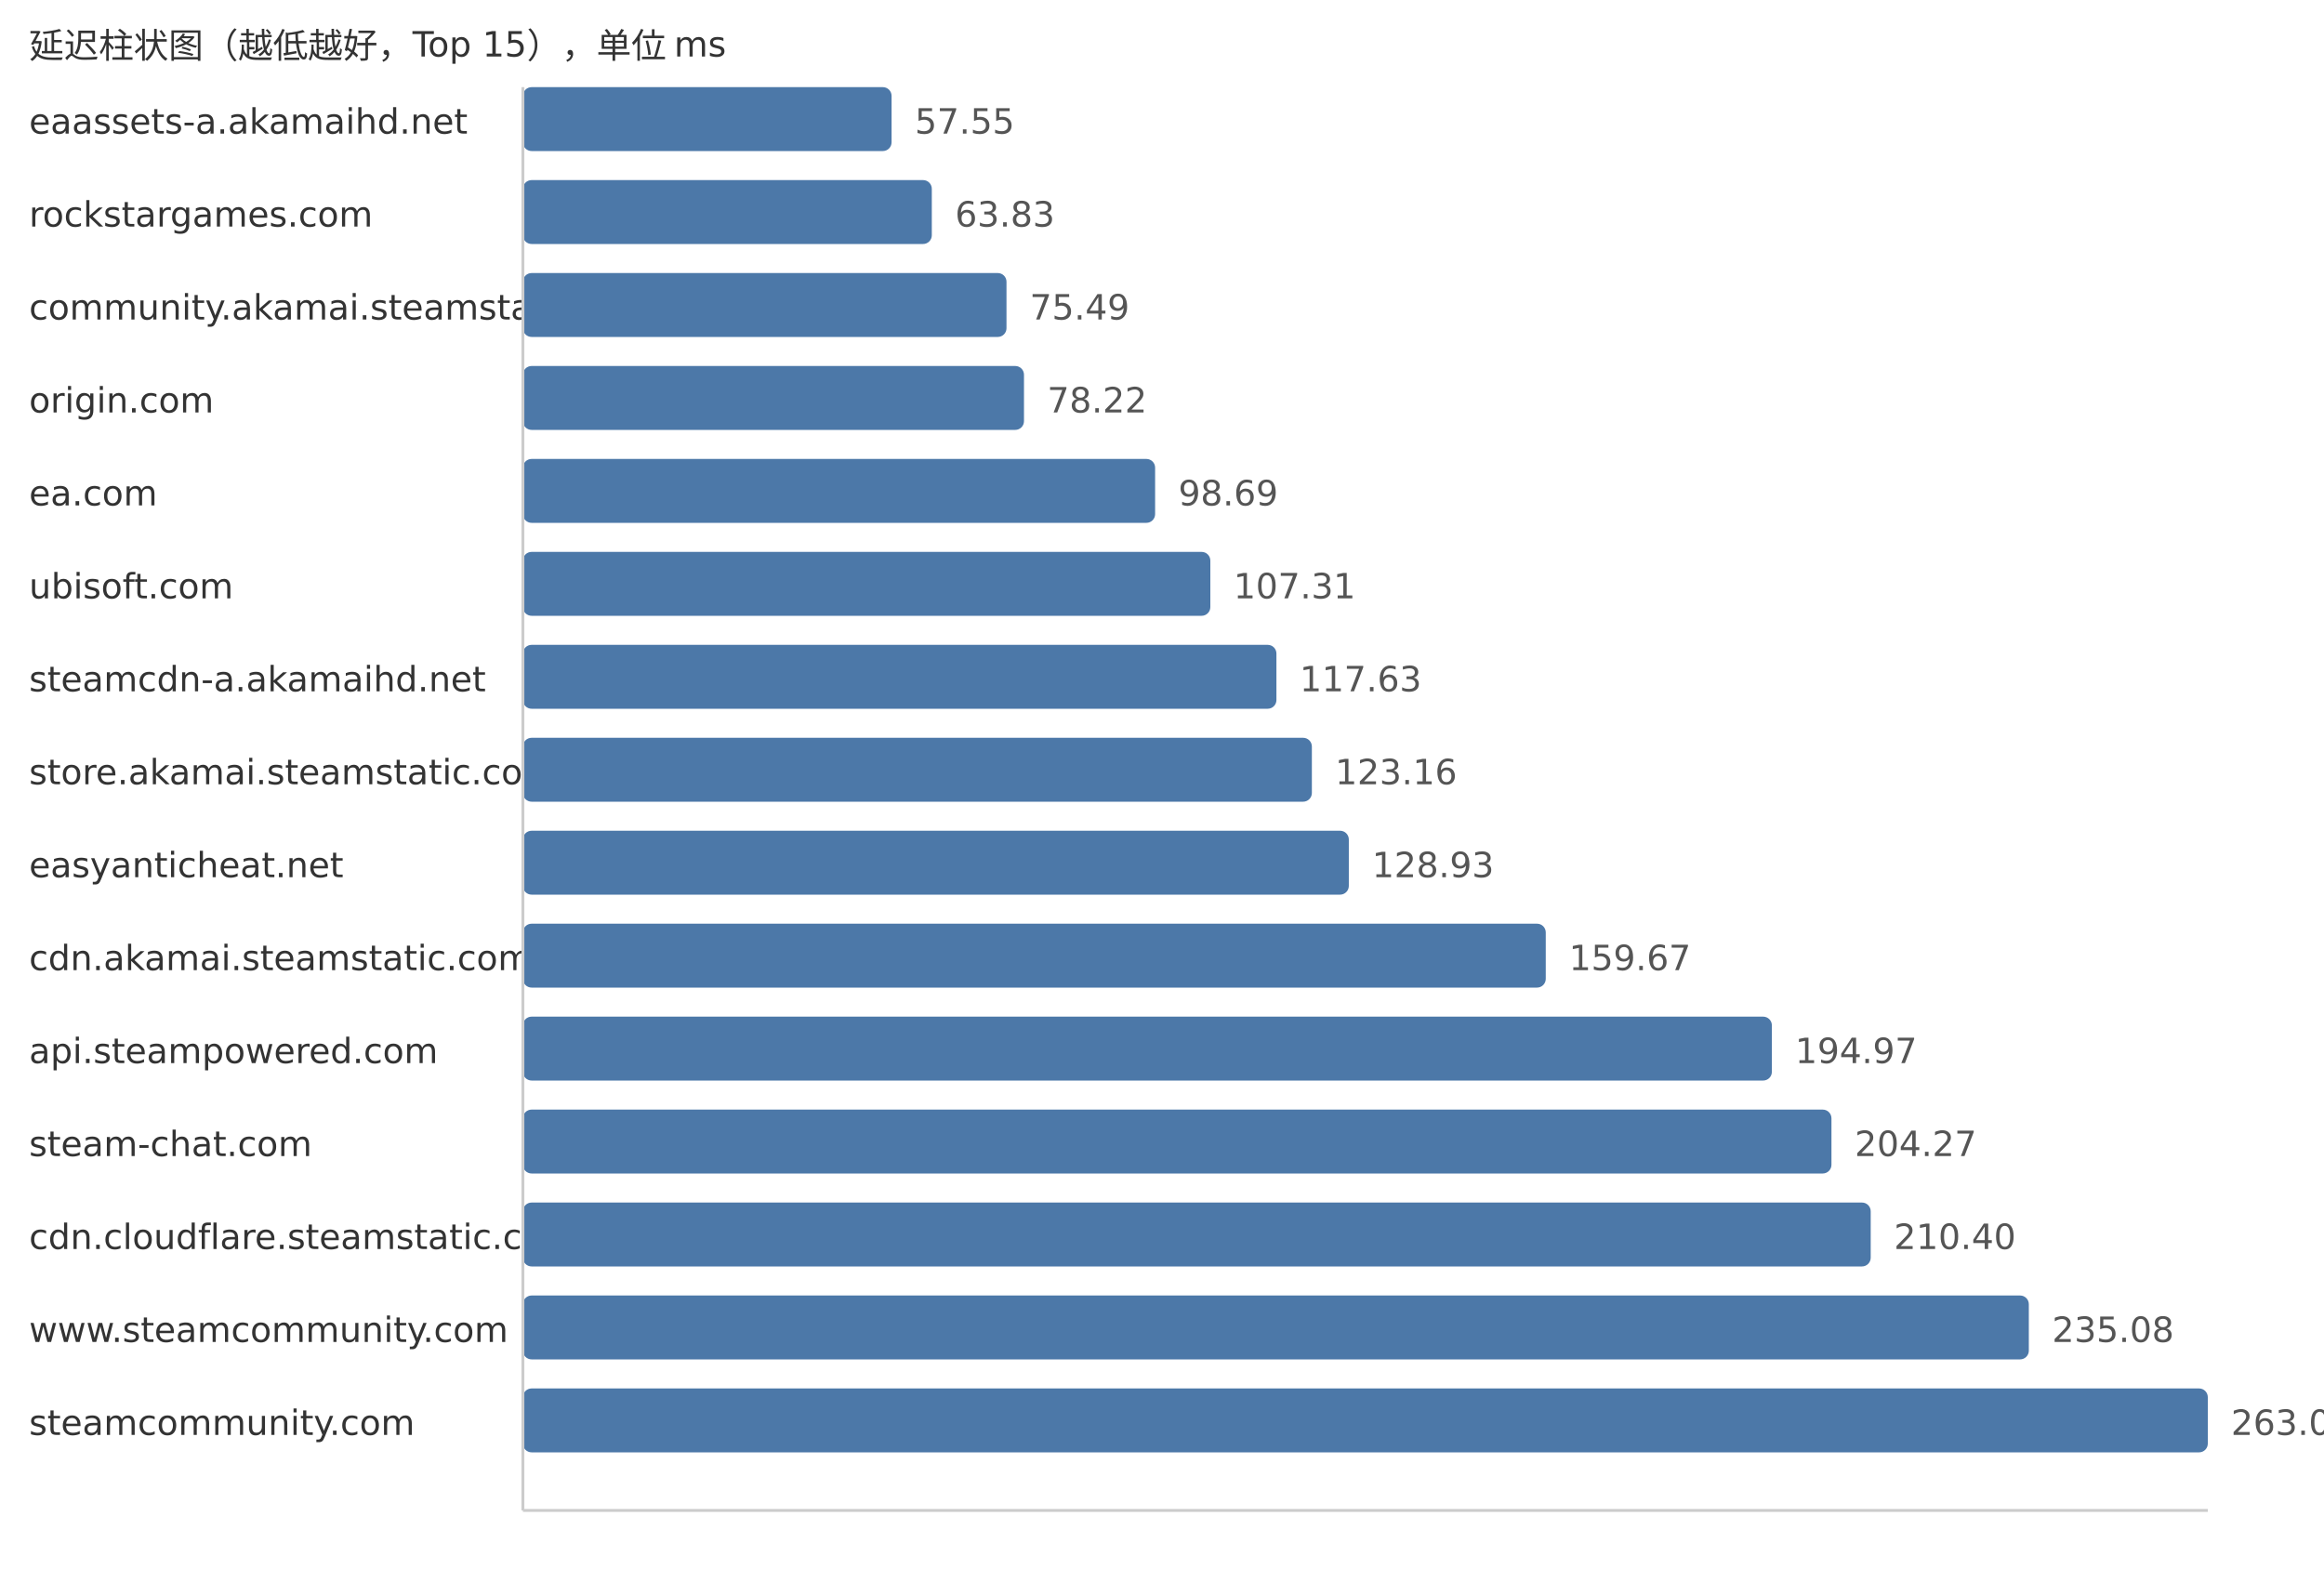
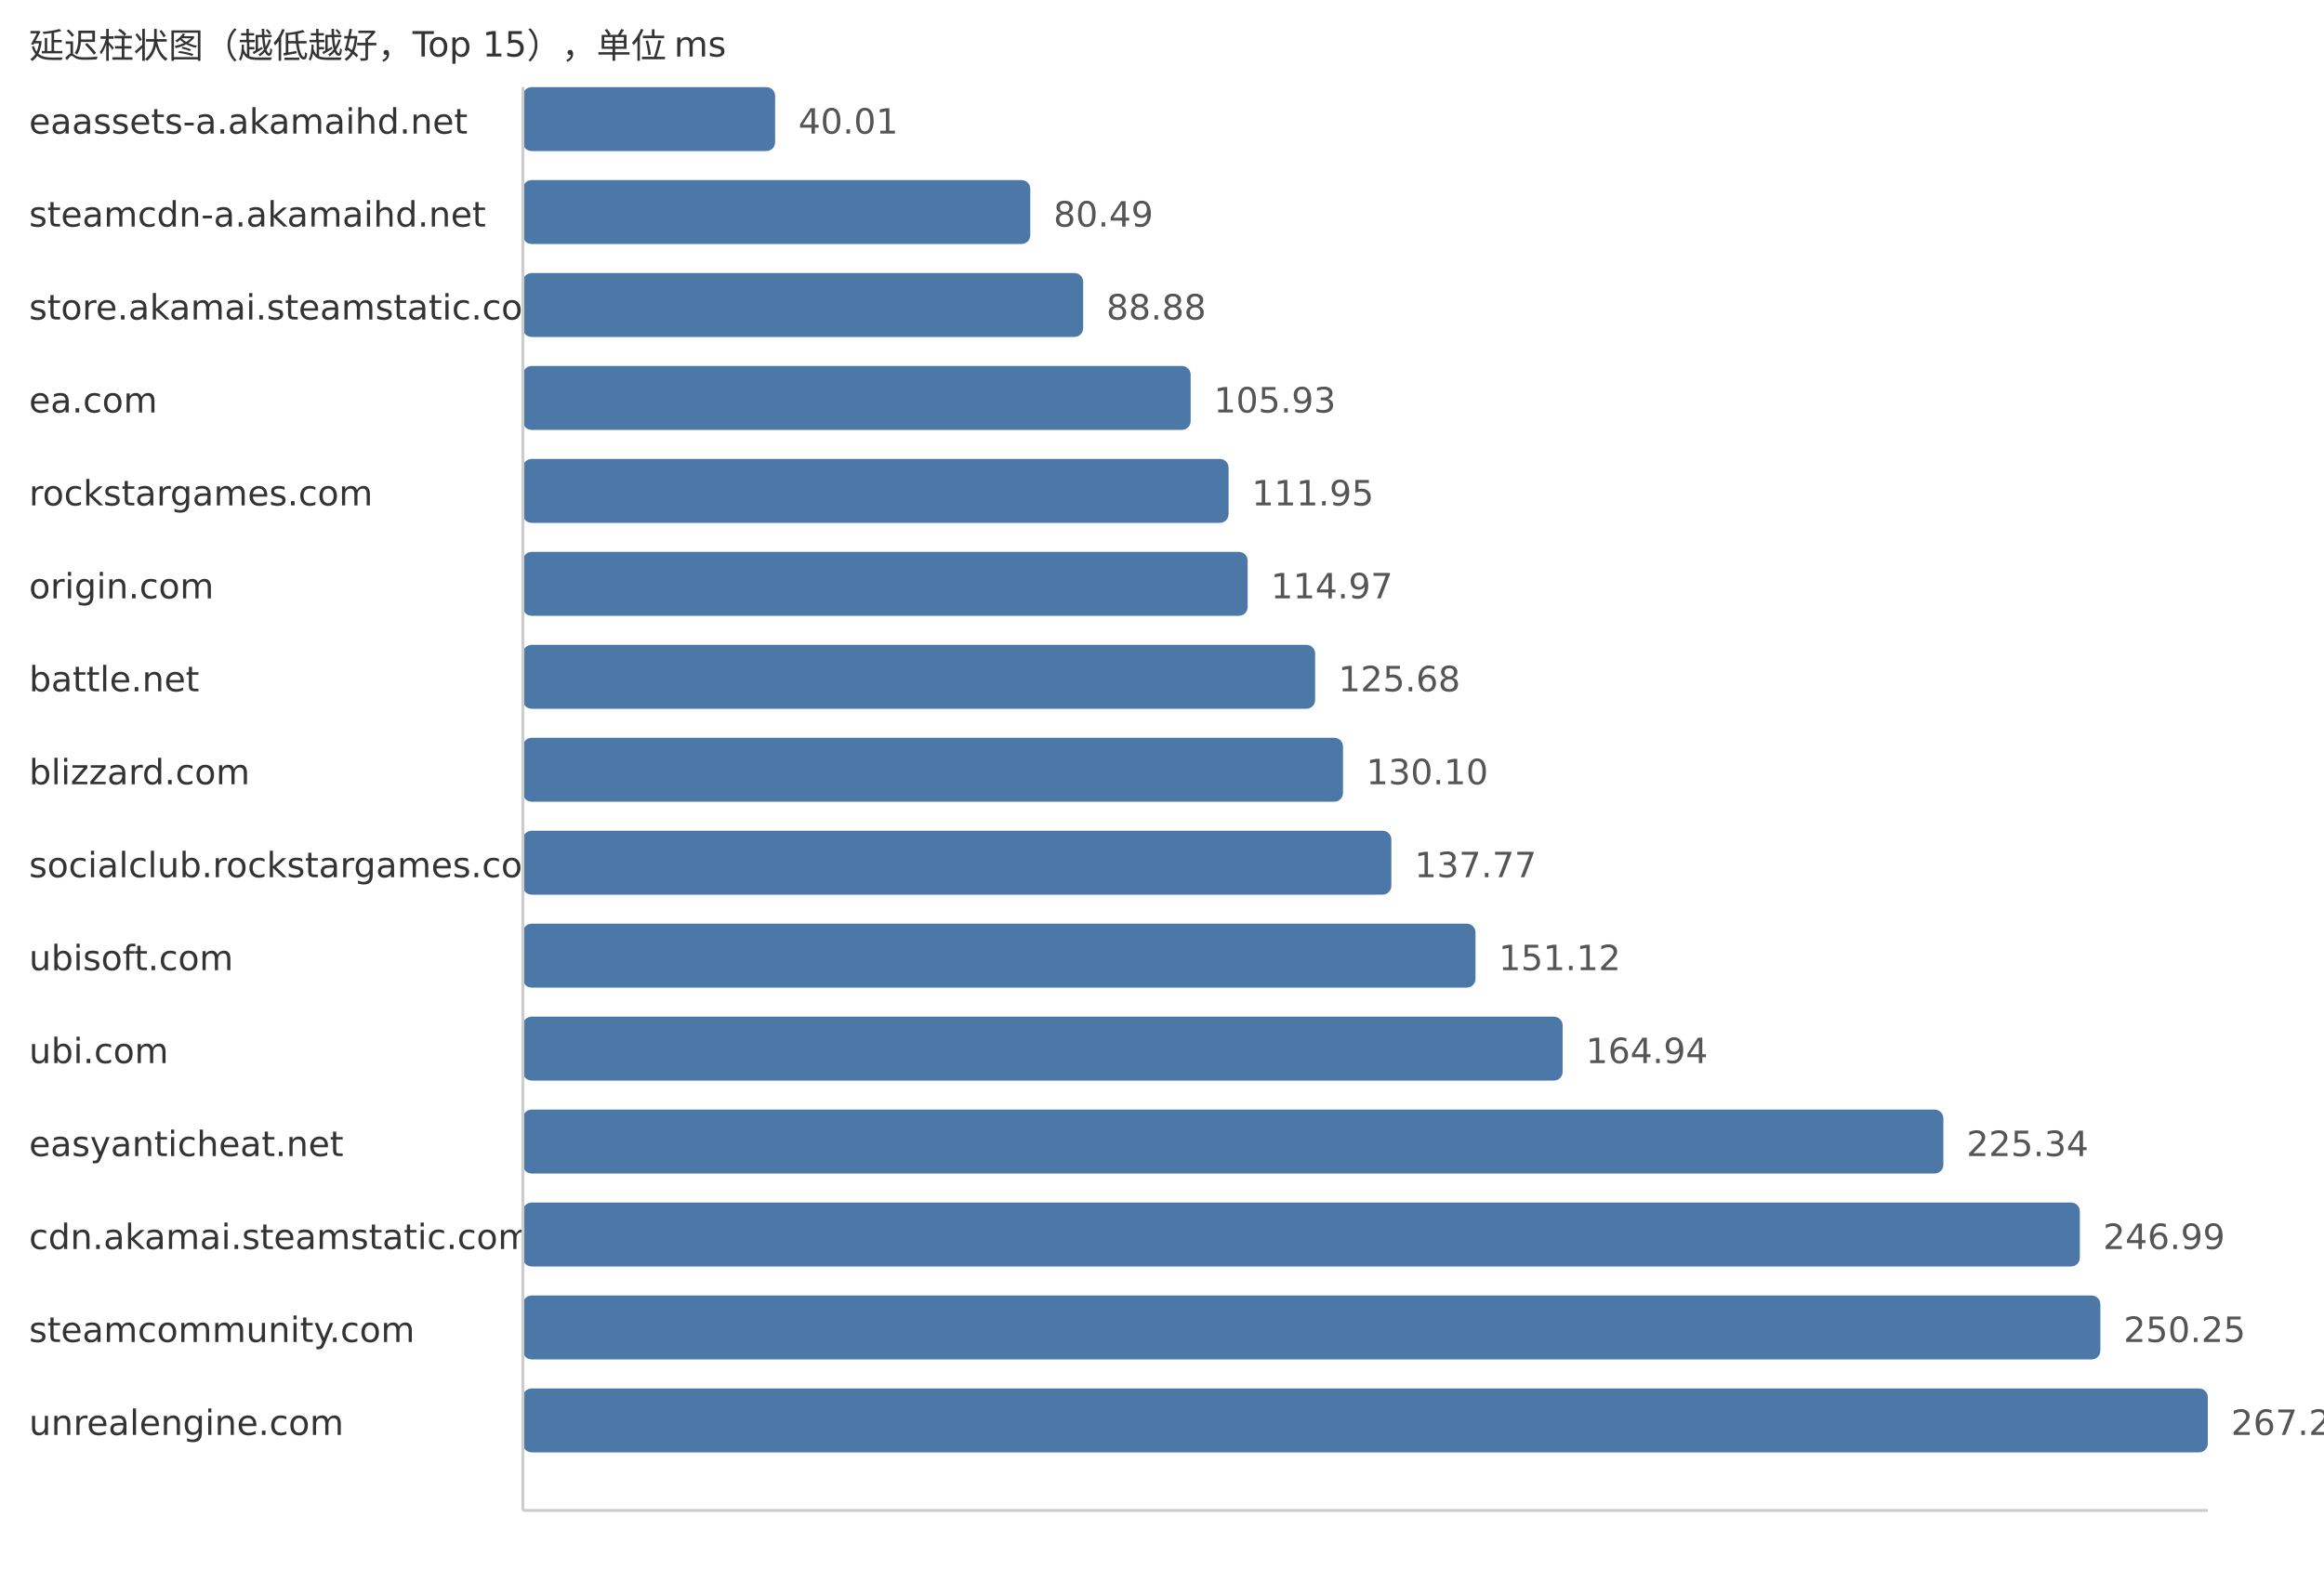
<svg xmlns="http://www.w3.org/2000/svg" width="800" height="540">
  <style> .label{font-family:DejaVu Sans,Verdana,Geneva,sans-serif;font-size:12px;fill:#333} .value{font-family:DejaVu Sans,Verdana,Geneva,sans-serif;font-size:12px;fill:#555} </style>
  <text x="10" y="20" class="label">延迟柱状图（越低越好，Top 15），单位 ms</text>
  <text x="10" y="46" class="label">eaassets-a.akamaihd.net</text>
-   <rect x="180" y="30" width="126.91" height="22" fill="#4c78a8" rx="3" />
-   <text x="314.91" y="46" class="value">57.55</text>
-   <text x="10" y="78" class="label">rockstargames.com</text>
-   <rect x="180" y="62" width="140.76" height="22" fill="#4c78a8" rx="3" />
-   <text x="328.76" y="78" class="value">63.83</text>
-   <text x="10" y="110" class="label">community.akamai.steamstatic.com</text>
-   <rect x="180" y="94" width="166.47" height="22" fill="#4c78a8" rx="3" />
-   <text x="354.47" y="110" class="value">75.49</text>
-   <text x="10" y="142" class="label">origin.com</text>
-   <rect x="180" y="126" width="172.49" height="22" fill="#4c78a8" rx="3" />
-   <text x="360.49" y="142" class="value">78.22</text>
-   <text x="10" y="174" class="label">ea.com</text>
-   <rect x="180" y="158" width="217.63" height="22" fill="#4c78a8" rx="3" />
-   <text x="405.63" y="174" class="value">98.69</text>
-   <text x="10" y="206" class="label">ubisoft.com</text>
-   <rect x="180" y="190" width="236.64" height="22" fill="#4c78a8" rx="3" />
-   <text x="424.64" y="206" class="value">107.31</text>
-   <text x="10" y="238" class="label">steamcdn-a.akamaihd.net</text>
-   <rect x="180" y="222" width="259.39" height="22" fill="#4c78a8" rx="3" />
-   <text x="447.39" y="238" class="value">117.63</text>
-   <text x="10" y="270" class="label">store.akamai.steamstatic.com</text>
-   <rect x="180" y="254" width="271.59" height="22" fill="#4c78a8" rx="3" />
-   <text x="459.59" y="270" class="value">123.16</text>
-   <text x="10" y="302" class="label">easyanticheat.net</text>
-   <rect x="180" y="286" width="284.31" height="22" fill="#4c78a8" rx="3" />
-   <text x="472.31" y="302" class="value">128.93</text>
-   <text x="10" y="334" class="label">cdn.akamai.steamstatic.com</text>
-   <rect x="180" y="318" width="352.1" height="22" fill="#4c78a8" rx="3" />
-   <text x="540.1" y="334" class="value">159.67</text>
-   <text x="10" y="366" class="label">api.steampowered.com</text>
-   <rect x="180" y="350" width="429.94" height="22" fill="#4c78a8" rx="3" />
-   <text x="617.94" y="366" class="value">194.97</text>
-   <text x="10" y="398" class="label">steam-chat.com</text>
-   <rect x="180" y="382" width="450.45" height="22" fill="#4c78a8" rx="3" />
-   <text x="638.45" y="398" class="value">204.27</text>
-   <text x="10" y="430" class="label">cdn.cloudflare.steamstatic.com</text>
-   <rect x="180" y="414" width="463.96" height="22" fill="#4c78a8" rx="3" />
-   <text x="651.96" y="430" class="value">210.40</text>
-   <text x="10" y="462" class="label">www.steamcommunity.com</text>
-   <rect x="180" y="446" width="518.39" height="22" fill="#4c78a8" rx="3" />
-   <text x="706.39" y="462" class="value">235.08</text>
-   <text x="10" y="494" class="label">steamcommunity.com</text>
+   <rect x="180" y="30" width="86.82" height="22" fill="#4c78a8" rx="3" />
+   <text x="274.82" y="46" class="value">40.01</text>
+   <text x="10" y="78" class="label">steamcdn-a.akamaihd.net</text>
+   <rect x="180" y="62" width="174.66" height="22" fill="#4c78a8" rx="3" />
+   <text x="362.66" y="78" class="value">80.49</text>
+   <text x="10" y="110" class="label">store.akamai.steamstatic.com</text>
+   <rect x="180" y="94" width="192.86" height="22" fill="#4c78a8" rx="3" />
+   <text x="380.86" y="110" class="value">88.88</text>
+   <text x="10" y="142" class="label">ea.com</text>
+   <rect x="180" y="126" width="229.86" height="22" fill="#4c78a8" rx="3" />
+   <text x="417.86" y="142" class="value">105.93</text>
+   <text x="10" y="174" class="label">rockstargames.com</text>
+   <rect x="180" y="158" width="242.92" height="22" fill="#4c78a8" rx="3" />
+   <text x="430.92" y="174" class="value">111.95</text>
+   <text x="10" y="206" class="label">origin.com</text>
+   <rect x="180" y="190" width="249.48" height="22" fill="#4c78a8" rx="3" />
+   <text x="437.48" y="206" class="value">114.97</text>
+   <text x="10" y="238" class="label">battle.net</text>
+   <rect x="180" y="222" width="272.72" height="22" fill="#4c78a8" rx="3" />
+   <text x="460.72" y="238" class="value">125.68</text>
+   <text x="10" y="270" class="label">blizzard.com</text>
+   <rect x="180" y="254" width="282.31" height="22" fill="#4c78a8" rx="3" />
+   <text x="470.31" y="270" class="value">130.10</text>
+   <text x="10" y="302" class="label">socialclub.rockstargames.com</text>
+   <rect x="180" y="286" width="298.95" height="22" fill="#4c78a8" rx="3" />
+   <text x="486.95" y="302" class="value">137.77</text>
+   <text x="10" y="334" class="label">ubisoft.com</text>
+   <rect x="180" y="318" width="327.92" height="22" fill="#4c78a8" rx="3" />
+   <text x="515.92" y="334" class="value">151.12</text>
+   <text x="10" y="366" class="label">ubi.com</text>
+   <rect x="180" y="350" width="357.91" height="22" fill="#4c78a8" rx="3" />
+   <text x="545.91" y="366" class="value">164.94</text>
+   <text x="10" y="398" class="label">easyanticheat.net</text>
+   <rect x="180" y="382" width="488.97" height="22" fill="#4c78a8" rx="3" />
+   <text x="676.97" y="398" class="value">225.34</text>
+   <text x="10" y="430" class="label">cdn.akamai.steamstatic.com</text>
+   <rect x="180" y="414" width="535.95" height="22" fill="#4c78a8" rx="3" />
+   <text x="723.95" y="430" class="value">246.99</text>
+   <text x="10" y="462" class="label">steamcommunity.com</text>
+   <rect x="180" y="446" width="543.02" height="22" fill="#4c78a8" rx="3" />
+   <text x="731.02" y="462" class="value">250.25</text>
+   <text x="10" y="494" class="label">unrealengine.com</text>
  <rect x="180" y="478" width="580.0" height="22" fill="#4c78a8" rx="3" />
-   <text x="768.0" y="494" class="value">263.02</text>
+   <text x="768.0" y="494" class="value">267.29</text>
  <line x1="180" y1="30" x2="180" y2="520" stroke="#ccc" />
  <line x1="180" y1="520" x2="760" y2="520" stroke="#ccc" />
</svg>
